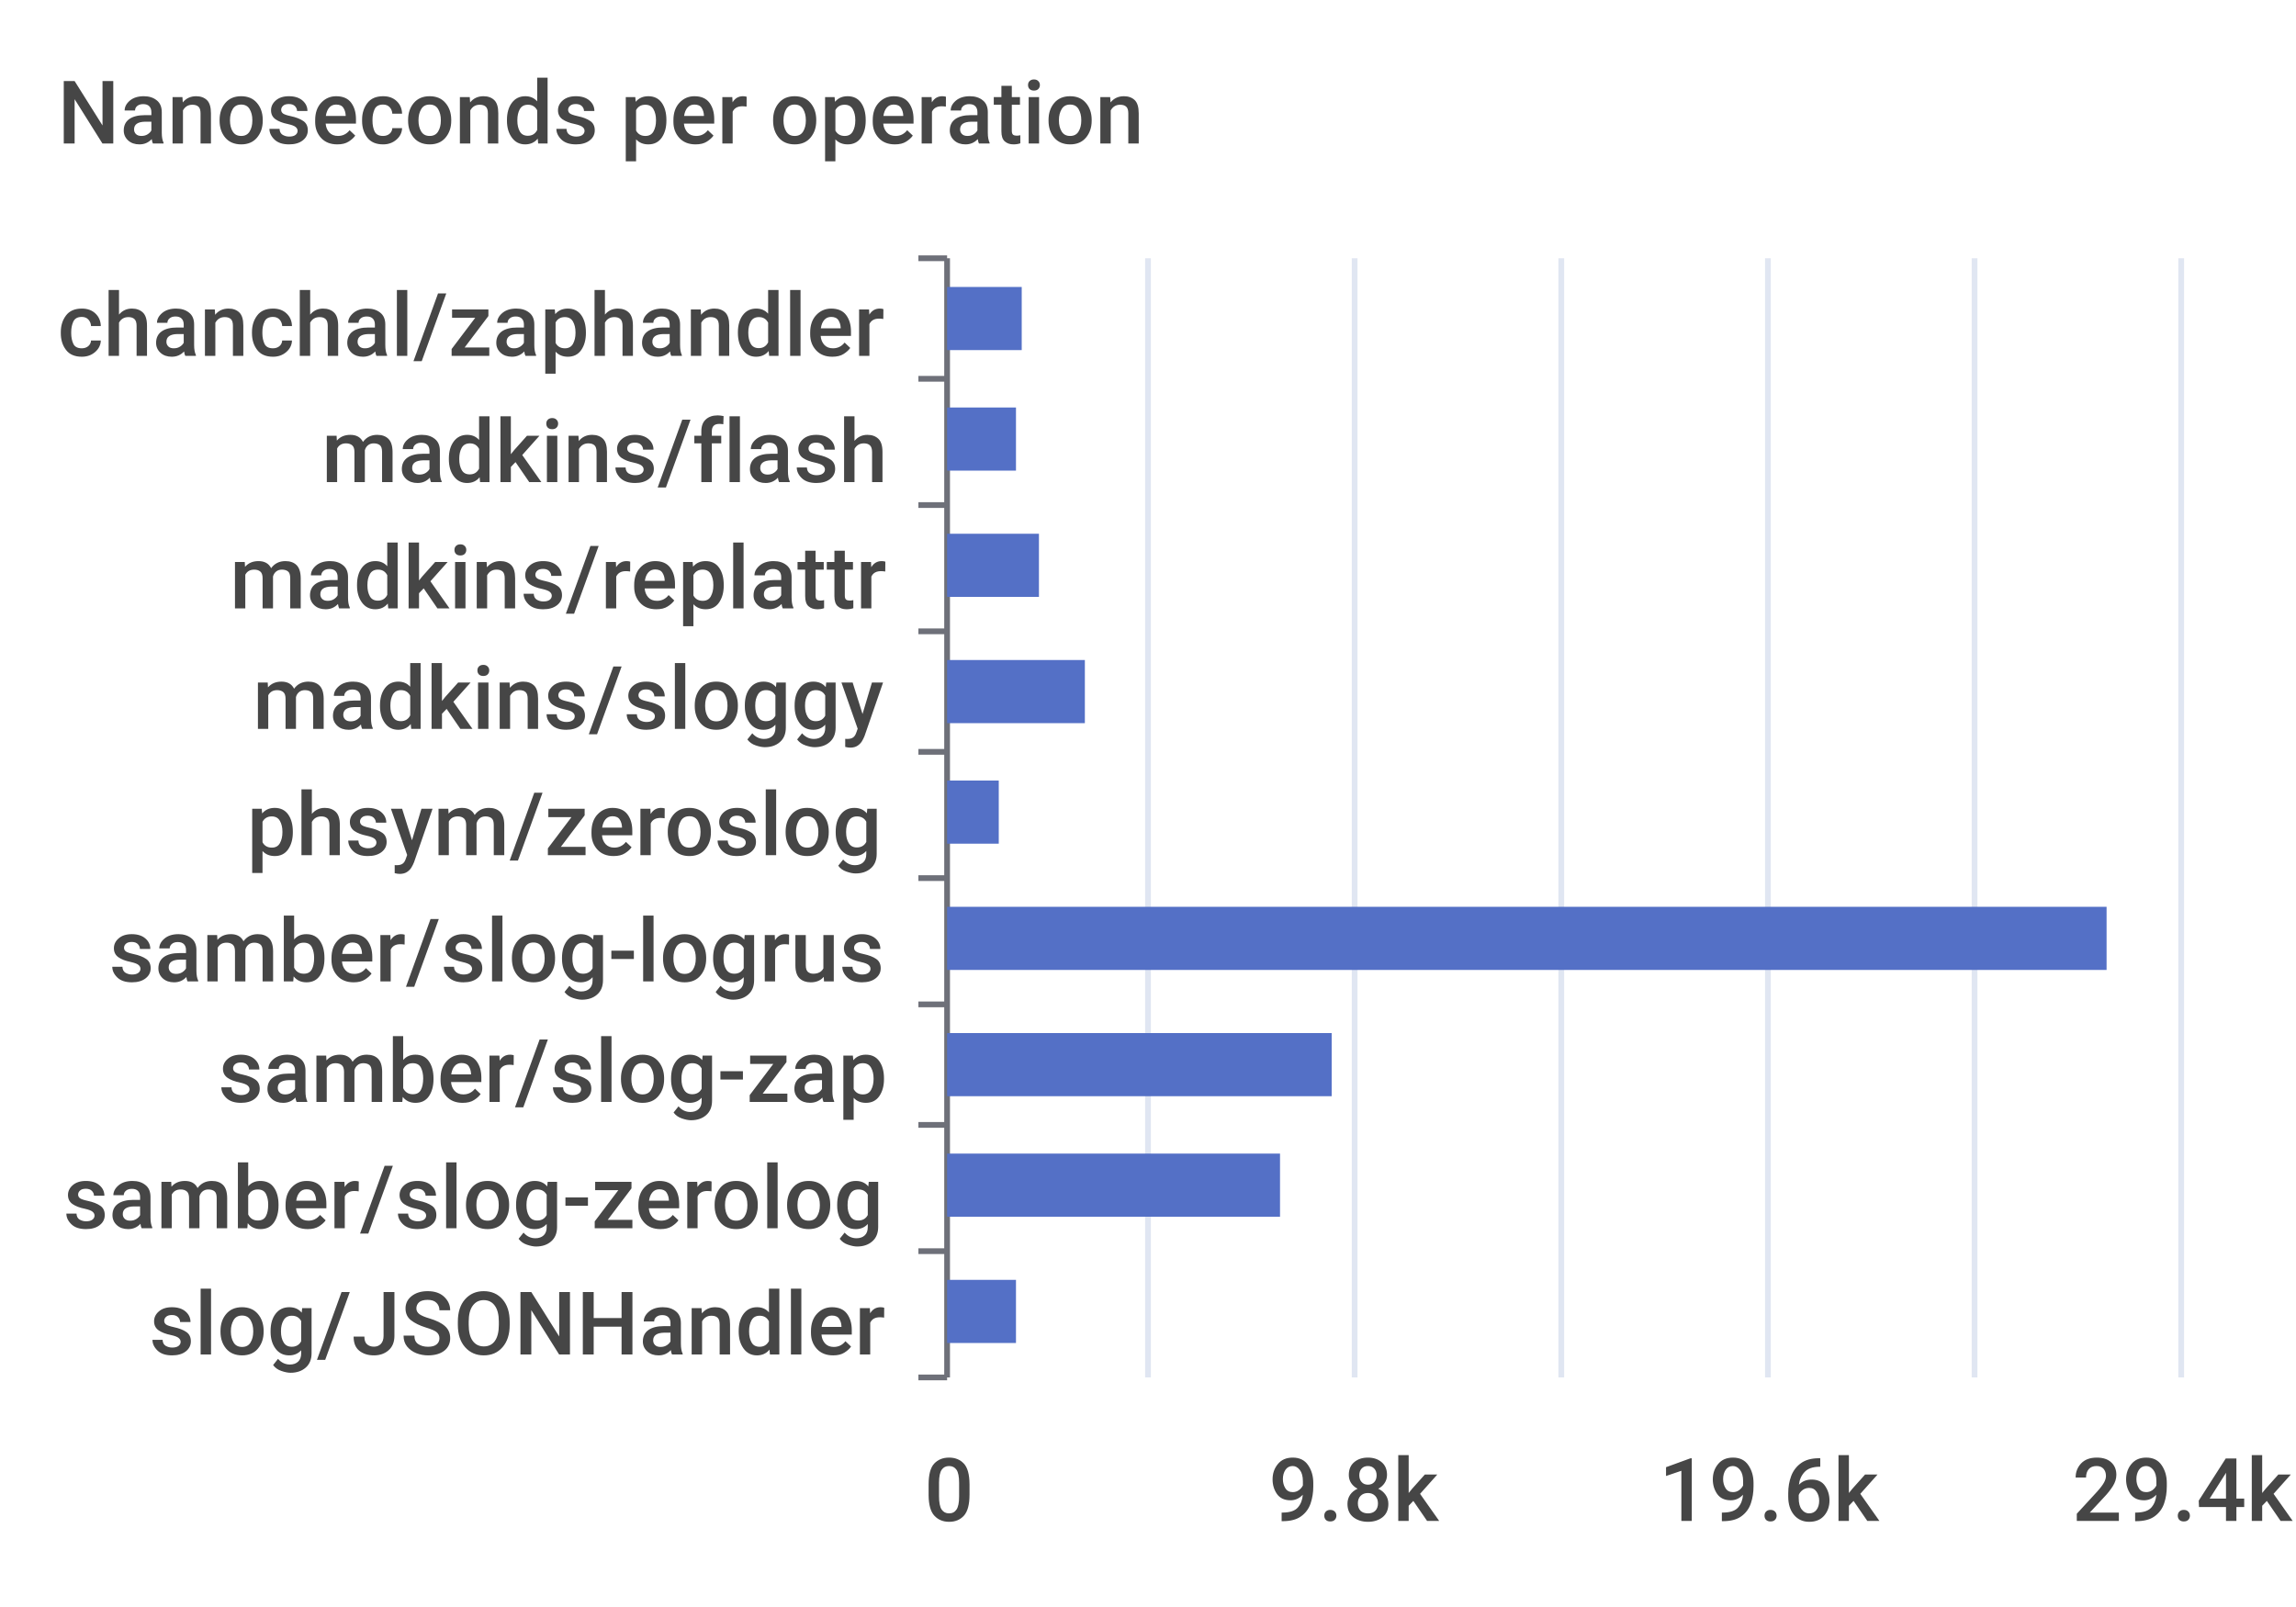
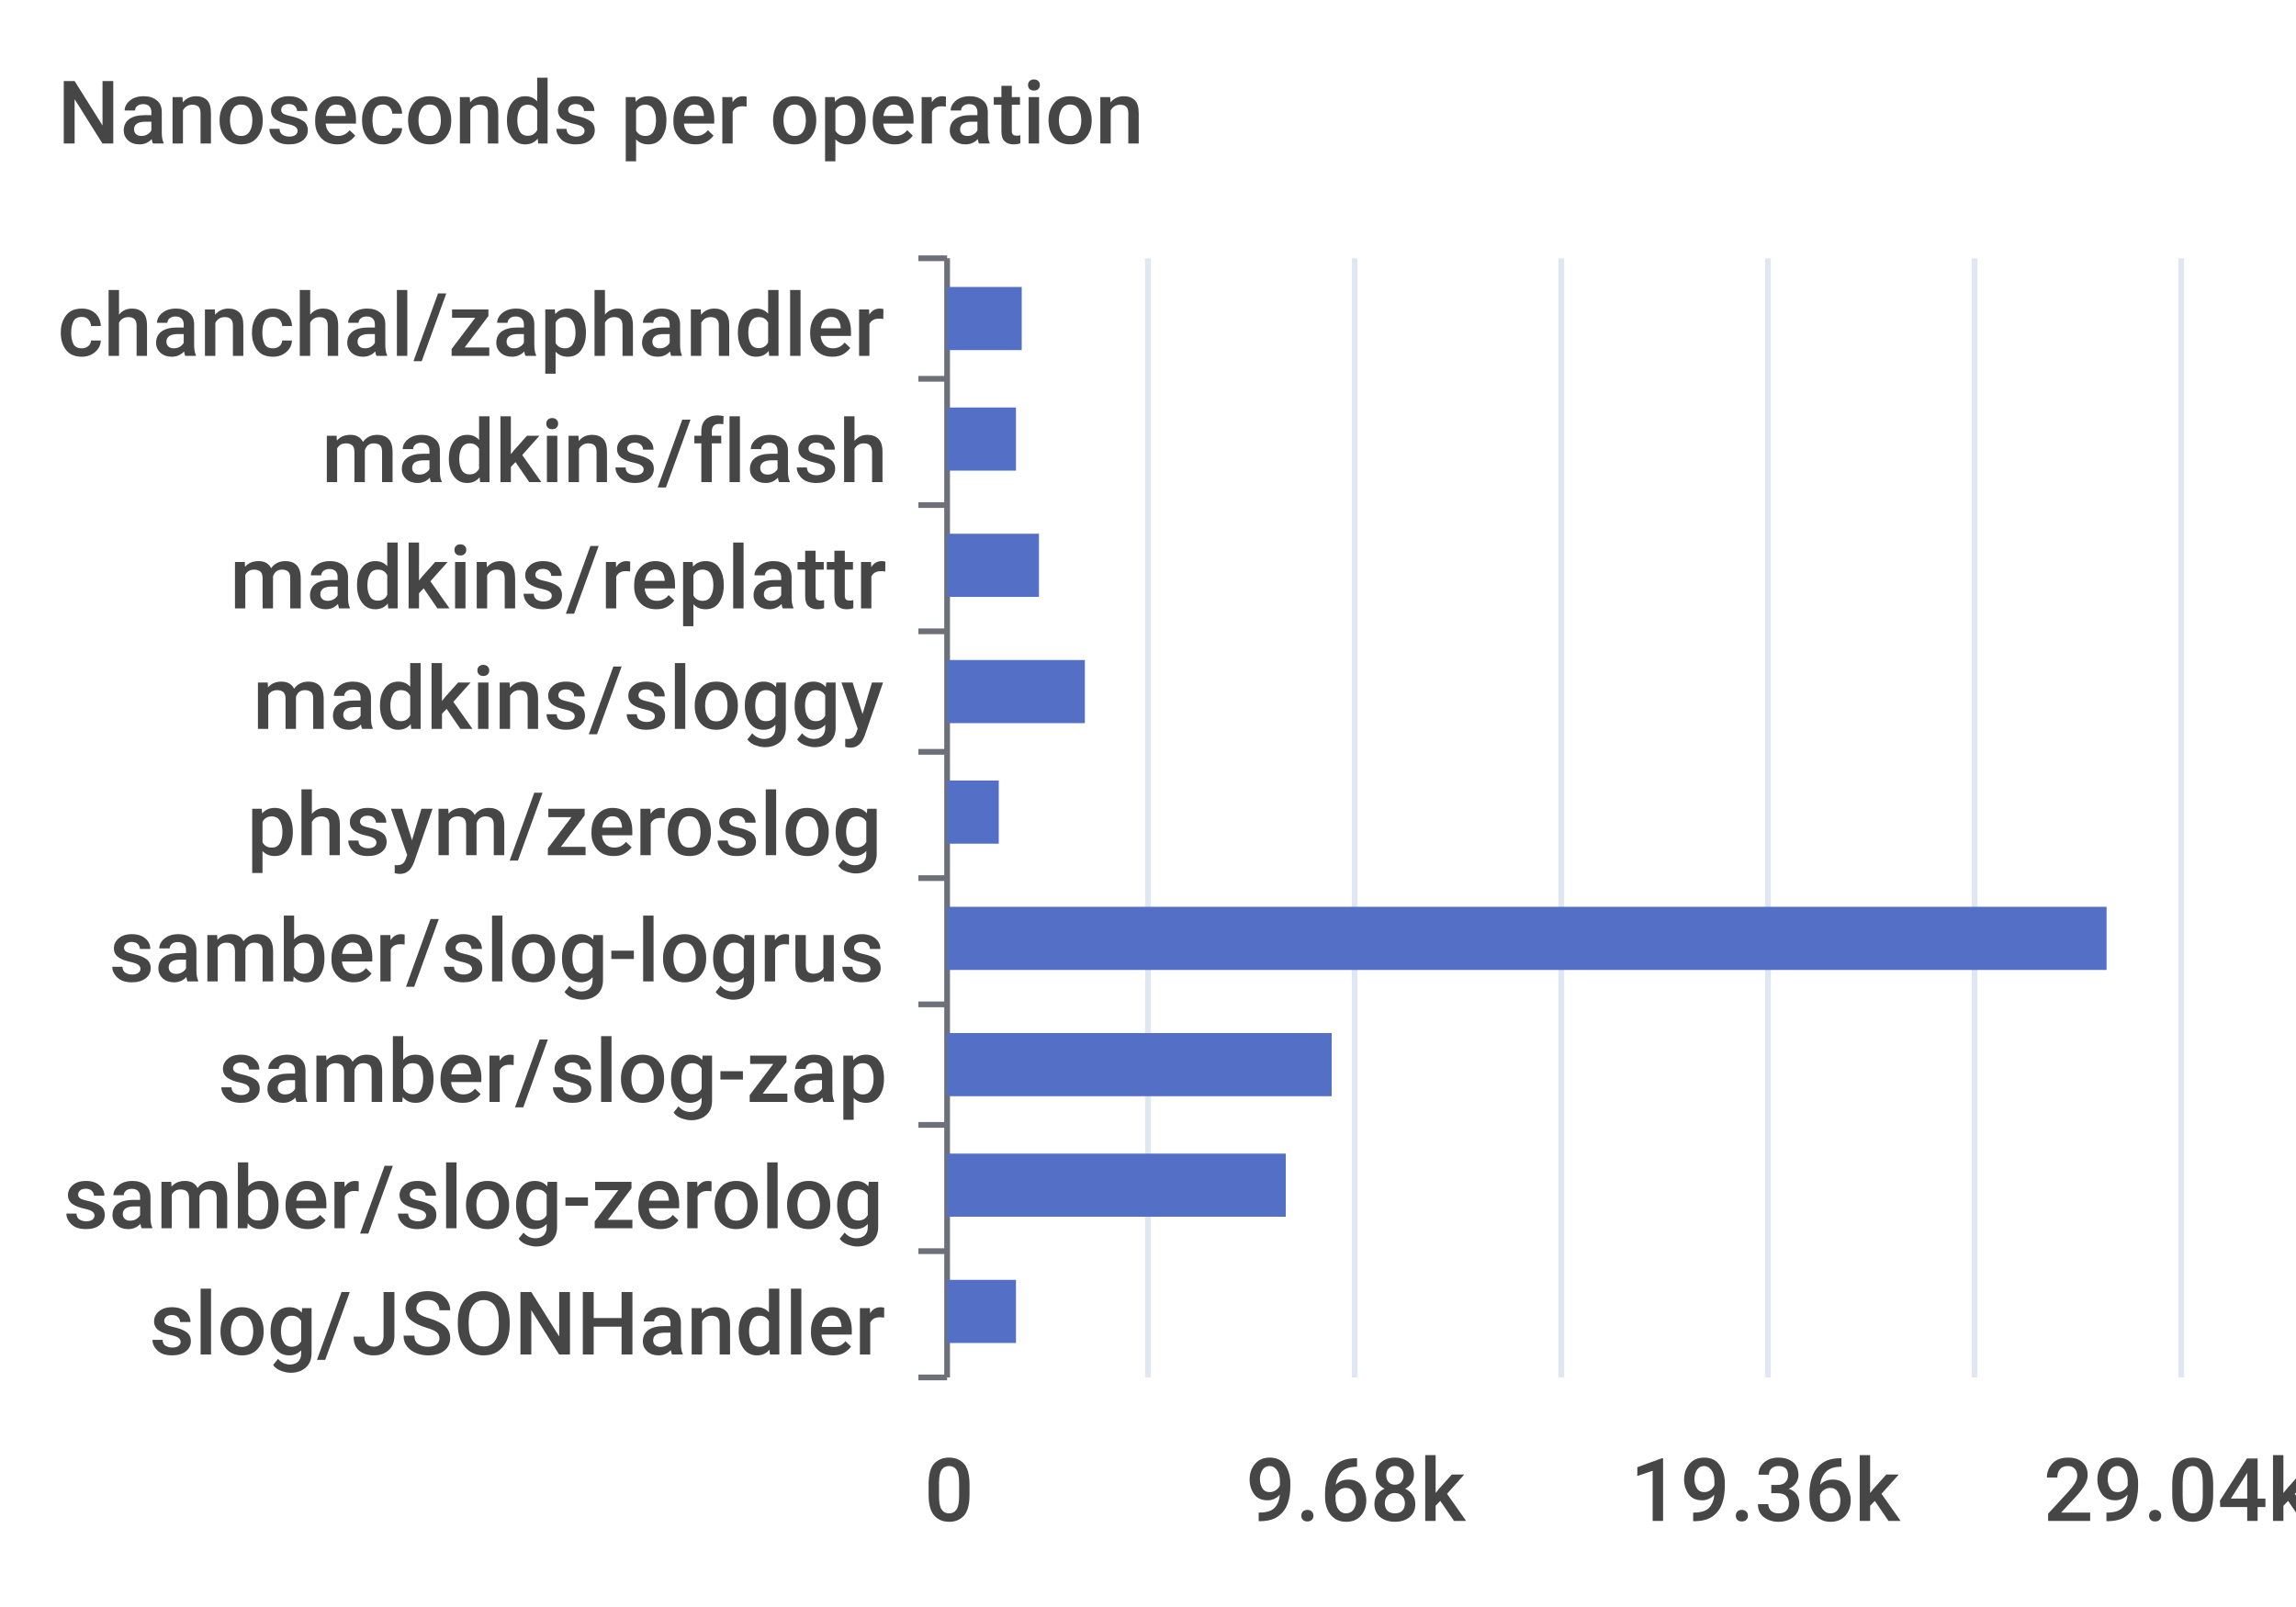
<svg xmlns="http://www.w3.org/2000/svg" width="400" height="280">\n<path d="M 0 0 L 400 0 L 400 280 L 0 280 L 0 0" style="stroke-width:0;stroke:none;fill:rgba(255,255,255,1.0)" />
  <text x="10" y="25" style="stroke-width:0;stroke:none;fill:rgba(70,70,70,1.0);font-size:15.3px;font-family:'Roboto Medium',sans-serif">Nanoseconds per operation</text>
  <path d="M 160 45 L 165 45" style="stroke-width:1;stroke:rgba(110,112,121,1.0);fill:none" />
  <path d="M 160 66 L 165 66" style="stroke-width:1;stroke:rgba(110,112,121,1.0);fill:none" />
  <path d="M 160 88 L 165 88" style="stroke-width:1;stroke:rgba(110,112,121,1.0);fill:none" />
  <path d="M 160 110 L 165 110" style="stroke-width:1;stroke:rgba(110,112,121,1.0);fill:none" />
  <path d="M 160 131 L 165 131" style="stroke-width:1;stroke:rgba(110,112,121,1.0);fill:none" />
  <path d="M 160 153 L 165 153" style="stroke-width:1;stroke:rgba(110,112,121,1.0);fill:none" />
  <path d="M 160 175 L 165 175" style="stroke-width:1;stroke:rgba(110,112,121,1.0);fill:none" />
  <path d="M 160 196 L 165 196" style="stroke-width:1;stroke:rgba(110,112,121,1.0);fill:none" />
  <path d="M 160 218 L 165 218" style="stroke-width:1;stroke:rgba(110,112,121,1.0);fill:none" />
  <path d="M 160 240 L 165 240" style="stroke-width:1;stroke:rgba(110,112,121,1.0);fill:none" />
  <path d="M 165 45 L 165 240" style="stroke-width:1;stroke:rgba(110,112,121,1.0);fill:none" />
  <text x="10" y="62" style="stroke-width:0;stroke:none;fill:rgba(70,70,70,1.0);font-size:15.3px;font-family:'Roboto Medium',sans-serif">chanchal/zaphandler</text>
  <text x="56" y="84" style="stroke-width:0;stroke:none;fill:rgba(70,70,70,1.0);font-size:15.3px;font-family:'Roboto Medium',sans-serif">madkins/flash</text>
  <text x="40" y="106" style="stroke-width:0;stroke:none;fill:rgba(70,70,70,1.0);font-size:15.3px;font-family:'Roboto Medium',sans-serif">madkins/replattr</text>
  <text x="44" y="127" style="stroke-width:0;stroke:none;fill:rgba(70,70,70,1.0);font-size:15.3px;font-family:'Roboto Medium',sans-serif">madkins/sloggy</text>
  <text x="43" y="149" style="stroke-width:0;stroke:none;fill:rgba(70,70,70,1.0);font-size:15.3px;font-family:'Roboto Medium',sans-serif">phsym/zeroslog</text>
  <text x="19" y="171" style="stroke-width:0;stroke:none;fill:rgba(70,70,70,1.0);font-size:15.3px;font-family:'Roboto Medium',sans-serif">samber/slog-logrus</text>
  <text x="38" y="192" style="stroke-width:0;stroke:none;fill:rgba(70,70,70,1.0);font-size:15.3px;font-family:'Roboto Medium',sans-serif">samber/slog-zap</text>
  <text x="11" y="214" style="stroke-width:0;stroke:none;fill:rgba(70,70,70,1.0);font-size:15.3px;font-family:'Roboto Medium',sans-serif">samber/slog-zerolog</text>
  <text x="26" y="236" style="stroke-width:0;stroke:none;fill:rgba(70,70,70,1.0);font-size:15.3px;font-family:'Roboto Medium',sans-serif">slog/JSONHandler</text>
  <text x="161" y="265" style="stroke-width:0;stroke:none;fill:rgba(70,70,70,1.0);font-size:15.3px;font-family:'Roboto Medium',sans-serif">0</text>
-   <text x="221" y="265" style="stroke-width:0;stroke:none;fill:rgba(70,70,70,1.0);font-size:15.3px;font-family:'Roboto Medium',sans-serif">9.8k</text>
-   <text x="289" y="265" style="stroke-width:0;stroke:none;fill:rgba(70,70,70,1.0);font-size:15.3px;font-family:'Roboto Medium',sans-serif">19.6k</text>
-   <text x="361" y="265" style="stroke-width:0;stroke:none;fill:rgba(70,70,70,1.0);font-size:15.3px;font-family:'Roboto Medium',sans-serif">29.4k</text>
+   <text x="217" y="265" style="stroke-width:0;stroke:none;fill:rgba(70,70,70,1.0);font-size:15.3px;font-family:'Roboto Medium',sans-serif">9.68k</text>
+   <text x="284" y="265" style="stroke-width:0;stroke:none;fill:rgba(70,70,70,1.0);font-size:15.3px;font-family:'Roboto Medium',sans-serif">19.36k</text>
+   <text x="356" y="265" style="stroke-width:0;stroke:none;fill:rgba(70,70,70,1.0);font-size:15.3px;font-family:'Roboto Medium',sans-serif">29.04k</text>
  <path d="M 200 45 L 200 240" style="stroke-width:1;stroke:rgba(224,230,242,1.0);fill:none" />
  <path d="M 236 45 L 236 240" style="stroke-width:1;stroke:rgba(224,230,242,1.0);fill:none" />
  <path d="M 272 45 L 272 240" style="stroke-width:1;stroke:rgba(224,230,242,1.0);fill:none" />
  <path d="M 308 45 L 308 240" style="stroke-width:1;stroke:rgba(224,230,242,1.0);fill:none" />
  <path d="M 344 45 L 344 240" style="stroke-width:1;stroke:rgba(224,230,242,1.0);fill:none" />
  <path d="M 380 45 L 380 240" style="stroke-width:1;stroke:rgba(224,230,242,1.0);fill:none" />
  <path d="M 165 223 L 177 223 L 177 234 L 165 234 L 165 223" style="stroke-width:0;stroke:none;fill:rgba(84,112,198,1.0)" />
-   <path d="M 165 201 L 223 201 L 223 212 L 165 212 L 165 201" style="stroke-width:0;stroke:none;fill:rgba(84,112,198,1.0)" />
+   <path d="M 165 201 L 224 201 L 224 212 L 165 212 L 165 201" style="stroke-width:0;stroke:none;fill:rgba(84,112,198,1.0)" />
  <path d="M 165 180 L 232 180 L 232 191 L 165 191 L 165 180" style="stroke-width:0;stroke:none;fill:rgba(84,112,198,1.0)" />
  <path d="M 165 158 L 367 158 L 367 169 L 165 169 L 165 158" style="stroke-width:0;stroke:none;fill:rgba(84,112,198,1.0)" />
  <path d="M 165 136 L 174 136 L 174 147 L 165 147 L 165 136" style="stroke-width:0;stroke:none;fill:rgba(84,112,198,1.0)" />
  <path d="M 165 115 L 189 115 L 189 126 L 165 126 L 165 115" style="stroke-width:0;stroke:none;fill:rgba(84,112,198,1.0)" />
  <path d="M 165 93 L 181 93 L 181 104 L 165 104 L 165 93" style="stroke-width:0;stroke:none;fill:rgba(84,112,198,1.0)" />
  <path d="M 165 71 L 177 71 L 177 82 L 165 82 L 165 71" style="stroke-width:0;stroke:none;fill:rgba(84,112,198,1.0)" />
  <path d="M 165 50 L 178 50 L 178 61 L 165 61 L 165 50" style="stroke-width:0;stroke:none;fill:rgba(84,112,198,1.0)" />
</svg>
